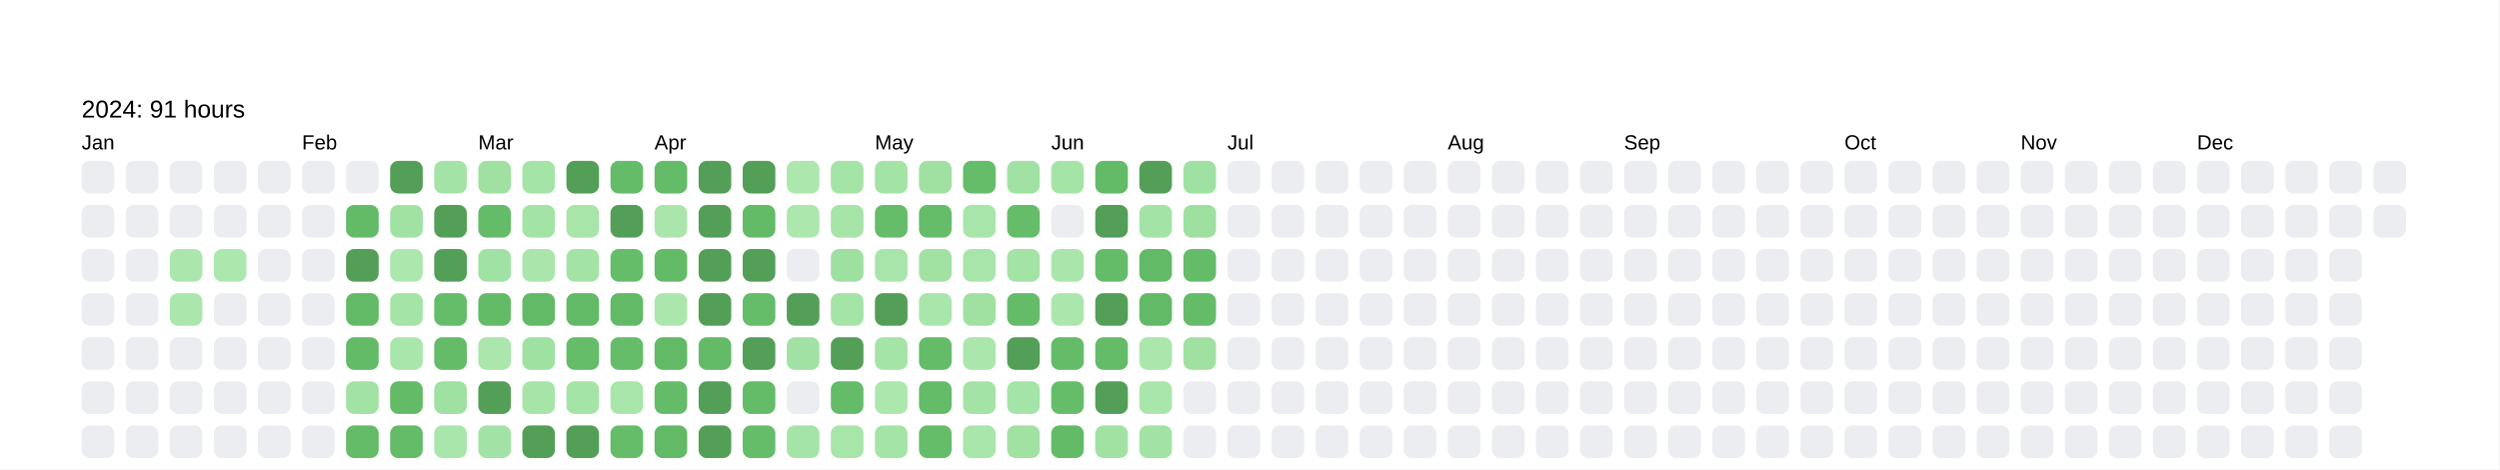
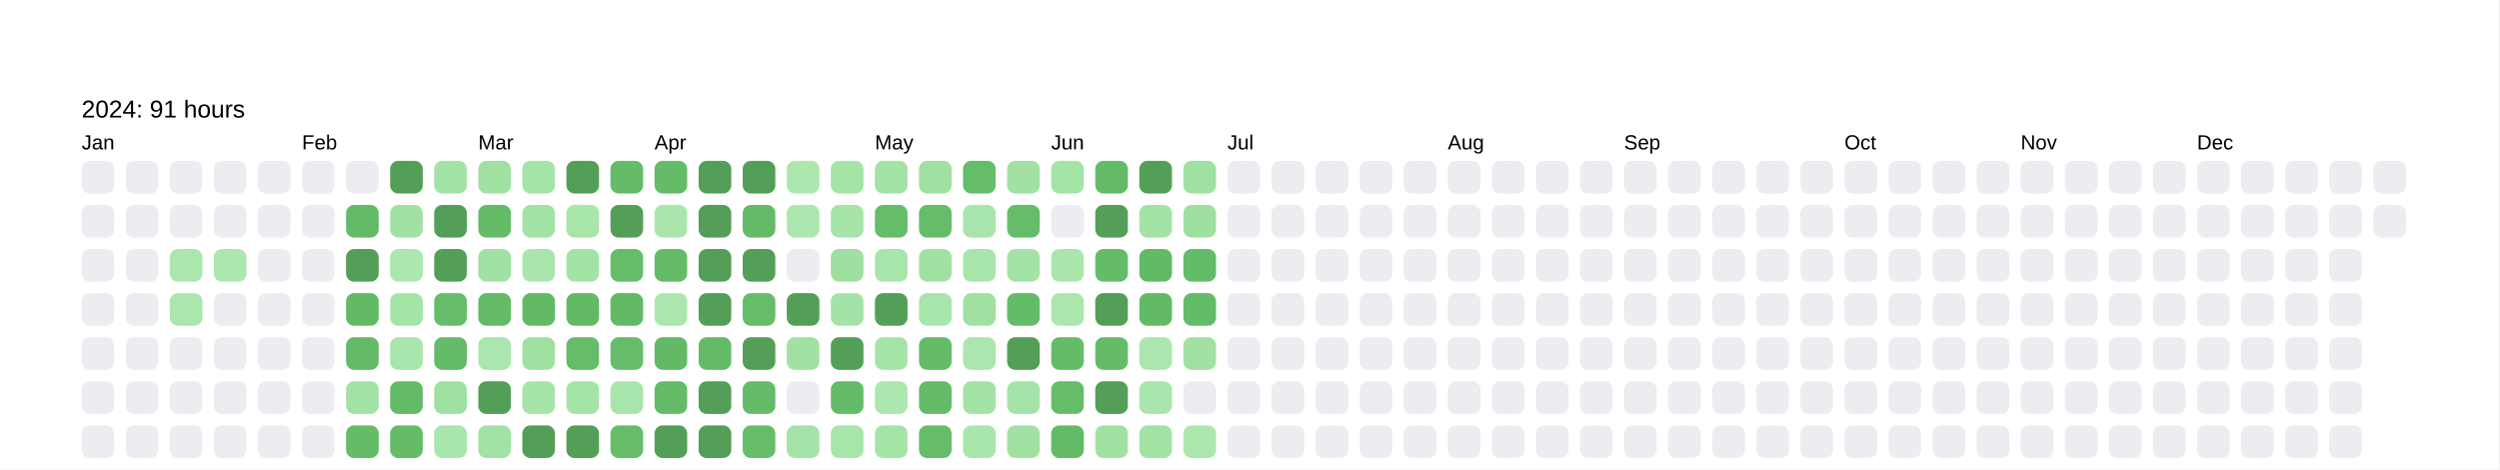
<svg xmlns="http://www.w3.org/2000/svg" baseProfile="full" height="57.5mm" version="1.1" viewBox="0,0,306.2,57.5" width="306.2mm">
  <defs />
  <rect fill="#FFFFFF" height="57.5" width="306.2" x="0" y="0" />
  <text fill="#000000" style="font-size:6px; font-family:Arial; font-weight:bold;" x="10" y="10" />
  <text fill="#000000" style="font-size:3px; font-family:Arial;" x="10" y="14.4">2024: 91 hours</text>
  <text fill="#000000" style="font-size:2.5px; font-family:Arial" x="10" y="18.3">Jan</text>
  <rect fill="#EBEDF0" height="4" rx="1" ry="1" width="4" x="10" y="19.7" />
  <rect fill="#EBEDF0" height="4" rx="1" ry="1" width="4" x="10" y="25.1" />
  <rect fill="#EBEDF0" height="4" rx="1" ry="1" width="4" x="10" y="30.5" />
  <rect fill="#EBEDF0" height="4" rx="1" ry="1" width="4" x="10" y="35.9" />
  <rect fill="#EBEDF0" height="4" rx="1" ry="1" width="4" x="10" y="41.3" />
  <rect fill="#EBEDF0" height="4" rx="1" ry="1" width="4" x="10" y="46.7" />
  <rect fill="#EBEDF0" height="4" rx="1" ry="1" width="4" x="10" y="52.1" />
  <rect fill="#EBEDF0" height="4" rx="1" ry="1" width="4" x="15.4" y="19.7" />
  <rect fill="#EBEDF0" height="4" rx="1" ry="1" width="4" x="15.4" y="25.1" />
  <rect fill="#EBEDF0" height="4" rx="1" ry="1" width="4" x="15.4" y="30.5" />
  <rect fill="#EBEDF0" height="4" rx="1" ry="1" width="4" x="15.4" y="35.9" />
  <rect fill="#EBEDF0" height="4" rx="1" ry="1" width="4" x="15.4" y="41.3" />
  <rect fill="#EBEDF0" height="4" rx="1" ry="1" width="4" x="15.4" y="46.7" />
  <rect fill="#EBEDF0" height="4" rx="1" ry="1" width="4" x="15.4" y="52.1" />
  <rect fill="#EBEDF0" height="4" rx="1" ry="1" width="4" x="20.8" y="19.7" />
  <rect fill="#EBEDF0" height="4" rx="1" ry="1" width="4" x="20.8" y="25.1" />
  <rect fill="#abe7ad" height="4" rx="1" ry="1" width="4" x="20.8" y="30.5" />
  <rect fill="#abe7ad" height="4" rx="1" ry="1" width="4" x="20.8" y="35.9" />
  <rect fill="#EBEDF0" height="4" rx="1" ry="1" width="4" x="20.8" y="41.3" />
  <rect fill="#EBEDF0" height="4" rx="1" ry="1" width="4" x="20.8" y="46.7" />
  <rect fill="#EBEDF0" height="4" rx="1" ry="1" width="4" x="20.8" y="52.1" />
  <rect fill="#EBEDF0" height="4" rx="1" ry="1" width="4" x="26.2" y="19.7" />
  <rect fill="#EBEDF0" height="4" rx="1" ry="1" width="4" x="26.2" y="25.1" />
  <rect fill="#ace7ae" height="4" rx="1" ry="1" width="4" x="26.2" y="30.5" />
  <rect fill="#EBEDF0" height="4" rx="1" ry="1" width="4" x="26.2" y="35.9" />
  <rect fill="#EBEDF0" height="4" rx="1" ry="1" width="4" x="26.2" y="41.3" />
  <rect fill="#EBEDF0" height="4" rx="1" ry="1" width="4" x="26.2" y="46.7" />
  <rect fill="#EBEDF0" height="4" rx="1" ry="1" width="4" x="26.2" y="52.1" />
  <rect fill="#EBEDF0" height="4" rx="1" ry="1" width="4" x="31.6" y="19.7" />
  <rect fill="#EBEDF0" height="4" rx="1" ry="1" width="4" x="31.6" y="25.1" />
  <rect fill="#EBEDF0" height="4" rx="1" ry="1" width="4" x="31.6" y="30.5" />
  <rect fill="#EBEDF0" height="4" rx="1" ry="1" width="4" x="31.6" y="35.9" />
  <rect fill="#EBEDF0" height="4" rx="1" ry="1" width="4" x="31.6" y="41.3" />
  <rect fill="#EBEDF0" height="4" rx="1" ry="1" width="4" x="31.6" y="46.7" />
  <rect fill="#EBEDF0" height="4" rx="1" ry="1" width="4" x="31.6" y="52.1" />
  <text fill="#000000" style="font-size:2.5px; font-family:Arial" x="37.0" y="18.3">Feb</text>
  <rect fill="#EBEDF0" height="4" rx="1" ry="1" width="4" x="37.0" y="19.7" />
  <rect fill="#EBEDF0" height="4" rx="1" ry="1" width="4" x="37.0" y="25.1" />
  <rect fill="#EBEDF0" height="4" rx="1" ry="1" width="4" x="37.0" y="30.5" />
  <rect fill="#EBEDF0" height="4" rx="1" ry="1" width="4" x="37.0" y="35.9" />
  <rect fill="#EBEDF0" height="4" rx="1" ry="1" width="4" x="37.0" y="41.3" />
  <rect fill="#EBEDF0" height="4" rx="1" ry="1" width="4" x="37.0" y="46.7" />
  <rect fill="#EBEDF0" height="4" rx="1" ry="1" width="4" x="37.0" y="52.1" />
  <rect fill="#EBEDF0" height="4" rx="1" ry="1" width="4" x="42.4" y="19.7" />
  <rect fill="#63bb68" height="4" rx="1" ry="1" width="4" x="42.4" y="25.1" />
  <rect fill="#549F57" height="4" rx="1" ry="1" width="4" x="42.4" y="30.5" />
  <rect fill="#62ba67" height="4" rx="1" ry="1" width="4" x="42.4" y="35.9" />
  <rect fill="#63ba67" height="4" rx="1" ry="1" width="4" x="42.4" y="41.3" />
  <rect fill="#a2e2a4" height="4" rx="1" ry="1" width="4" x="42.4" y="46.7" />
  <rect fill="#64bb68" height="4" rx="1" ry="1" width="4" x="42.4" y="52.1" />
  <rect fill="#549F57" height="4" rx="1" ry="1" width="4" x="47.8" y="19.7" />
  <rect fill="#a1e2a3" height="4" rx="1" ry="1" width="4" x="47.8" y="25.1" />
  <rect fill="#ace7ae" height="4" rx="1" ry="1" width="4" x="47.8" y="30.5" />
  <rect fill="#a5e4a7" height="4" rx="1" ry="1" width="4" x="47.8" y="35.9" />
  <rect fill="#a9e6ab" height="4" rx="1" ry="1" width="4" x="47.8" y="41.3" />
  <rect fill="#63ba67" height="4" rx="1" ry="1" width="4" x="47.8" y="46.7" />
  <rect fill="#64bc69" height="4" rx="1" ry="1" width="4" x="47.8" y="52.1" />
  <rect fill="#a4e3a6" height="4" rx="1" ry="1" width="4" x="53.2" y="19.7" />
  <rect fill="#549F57" height="4" rx="1" ry="1" width="4" x="53.2" y="25.1" />
  <rect fill="#549F57" height="4" rx="1" ry="1" width="4" x="53.2" y="30.5" />
  <rect fill="#65bd6a" height="4" rx="1" ry="1" width="4" x="53.2" y="35.9" />
  <rect fill="#64bc69" height="4" rx="1" ry="1" width="4" x="53.2" y="41.3" />
  <rect fill="#9ee1a1" height="4" rx="1" ry="1" width="4" x="53.2" y="46.7" />
  <rect fill="#a9e6ab" height="4" rx="1" ry="1" width="4" x="53.2" y="52.1" />
  <text fill="#000000" style="font-size:2.5px; font-family:Arial" x="58.6" y="18.3">Mar</text>
  <rect fill="#a0e1a2" height="4" rx="1" ry="1" width="4" x="58.6" y="19.7" />
  <rect fill="#64bc69" height="4" rx="1" ry="1" width="4" x="58.6" y="25.1" />
  <rect fill="#a0e2a3" height="4" rx="1" ry="1" width="4" x="58.6" y="30.5" />
  <rect fill="#63bb67" height="4" rx="1" ry="1" width="4" x="58.6" y="35.9" />
-   <rect fill="#abe6ad" height="4" rx="1" ry="1" width="4" x="58.6" y="41.3" />
+   <rect fill="#aae6ad" height="4" rx="1" ry="1" width="4" x="58.6" y="41.3" />
  <rect fill="#549F57" height="4" rx="1" ry="1" width="4" x="58.6" y="46.7" />
  <rect fill="#a2e3a5" height="4" rx="1" ry="1" width="4" x="58.6" y="52.1" />
  <rect fill="#a5e4a7" height="4" rx="1" ry="1" width="4" x="64" y="19.7" />
  <rect fill="#a3e3a6" height="4" rx="1" ry="1" width="4" x="64" y="25.1" />
  <rect fill="#aae6ac" height="4" rx="1" ry="1" width="4" x="64" y="30.5" />
  <rect fill="#62ba67" height="4" rx="1" ry="1" width="4" x="64" y="35.9" />
  <rect fill="#9fe1a1" height="4" rx="1" ry="1" width="4" x="64" y="41.3" />
  <rect fill="#a6e4a8" height="4" rx="1" ry="1" width="4" x="64" y="46.7" />
  <rect fill="#549F57" height="4" rx="1" ry="1" width="4" x="64" y="52.1" />
  <rect fill="#549F57" height="4" rx="1" ry="1" width="4" x="69.4" y="19.7" />
  <rect fill="#a7e5a9" height="4" rx="1" ry="1" width="4" x="69.4" y="25.1" />
  <rect fill="#a4e3a6" height="4" rx="1" ry="1" width="4" x="69.4" y="30.5" />
  <rect fill="#62b966" height="4" rx="1" ry="1" width="4" x="69.4" y="35.9" />
  <rect fill="#65bc69" height="4" rx="1" ry="1" width="4" x="69.4" y="41.3" />
  <rect fill="#a5e4a7" height="4" rx="1" ry="1" width="4" x="69.4" y="46.7" />
  <rect fill="#549F57" height="4" rx="1" ry="1" width="4" x="69.4" y="52.1" />
  <rect fill="#64bc69" height="4" rx="1" ry="1" width="4" x="74.8" y="19.7" />
  <rect fill="#549F57" height="4" rx="1" ry="1" width="4" x="74.8" y="25.1" />
  <rect fill="#65bd6a" height="4" rx="1" ry="1" width="4" x="74.8" y="30.5" />
  <rect fill="#62b966" height="4" rx="1" ry="1" width="4" x="74.8" y="35.9" />
  <rect fill="#65bd6a" height="4" rx="1" ry="1" width="4" x="74.8" y="41.3" />
-   <rect fill="#a8e5aa" height="4" rx="1" ry="1" width="4" x="74.8" y="46.7" />
+   <rect fill="#a7e5aa" height="4" rx="1" ry="1" width="4" x="74.8" y="46.7" />
  <rect fill="#65bd6a" height="4" rx="1" ry="1" width="4" x="74.8" y="52.1" />
  <text fill="#000000" style="font-size:2.5px; font-family:Arial" x="80.2" y="18.3">Apr</text>
  <rect fill="#64bc69" height="4" rx="1" ry="1" width="4" x="80.2" y="19.7" />
  <rect fill="#aae6ac" height="4" rx="1" ry="1" width="4" x="80.2" y="25.1" />
  <rect fill="#63bb68" height="4" rx="1" ry="1" width="4" x="80.2" y="30.5" />
  <rect fill="#abe7ad" height="4" rx="1" ry="1" width="4" x="80.2" y="35.9" />
  <rect fill="#62ba67" height="4" rx="1" ry="1" width="4" x="80.2" y="41.3" />
  <rect fill="#64bc69" height="4" rx="1" ry="1" width="4" x="80.2" y="46.7" />
-   <rect fill="#62b966" height="4" rx="1" ry="1" width="4" x="80.2" y="52.1" />
+   <rect fill="#549F57" height="4" rx="1" ry="1" width="4" x="80.2" y="52.1" />
  <rect fill="#549F57" height="4" rx="1" ry="1" width="4" x="85.6" y="19.7" />
  <rect fill="#549F57" height="4" rx="1" ry="1" width="4" x="85.6" y="25.1" />
  <rect fill="#549F57" height="4" rx="1" ry="1" width="4" x="85.6" y="30.5" />
  <rect fill="#549F57" height="4" rx="1" ry="1" width="4" x="85.6" y="35.9" />
  <rect fill="#63bb68" height="4" rx="1" ry="1" width="4" x="85.6" y="41.3" />
  <rect fill="#549F57" height="4" rx="1" ry="1" width="4" x="85.6" y="46.7" />
  <rect fill="#549F57" height="4" rx="1" ry="1" width="4" x="85.6" y="52.1" />
  <rect fill="#549F57" height="4" rx="1" ry="1" width="4" x="91" y="19.7" />
  <rect fill="#63bb68" height="4" rx="1" ry="1" width="4" x="91" y="25.1" />
  <rect fill="#549F57" height="4" rx="1" ry="1" width="4" x="91" y="30.5" />
  <rect fill="#65bc69" height="4" rx="1" ry="1" width="4" x="91" y="35.9" />
  <rect fill="#549F57" height="4" rx="1" ry="1" width="4" x="91" y="41.3" />
  <rect fill="#64bc69" height="4" rx="1" ry="1" width="4" x="91" y="46.7" />
  <rect fill="#65bd6a" height="4" rx="1" ry="1" width="4" x="91" y="52.1" />
  <rect fill="#ace7ae" height="4" rx="1" ry="1" width="4" x="96.4" y="19.7" />
  <rect fill="#ace7ae" height="4" rx="1" ry="1" width="4" x="96.4" y="25.1" />
  <rect fill="#EBEDF0" height="4" rx="1" ry="1" width="4" x="96.4" y="30.5" />
  <rect fill="#549F57" height="4" rx="1" ry="1" width="4" x="96.4" y="35.9" />
  <rect fill="#a1e2a4" height="4" rx="1" ry="1" width="4" x="96.4" y="41.3" />
  <rect fill="#EBEDF0" height="4" rx="1" ry="1" width="4" x="96.4" y="46.7" />
  <rect fill="#a5e4a8" height="4" rx="1" ry="1" width="4" x="96.4" y="52.1" />
  <rect fill="#a5e4a7" height="4" rx="1" ry="1" width="4" x="101.8" y="19.7" />
  <rect fill="#a6e4a8" height="4" rx="1" ry="1" width="4" x="101.8" y="25.1" />
  <rect fill="#9ee0a0" height="4" rx="1" ry="1" width="4" x="101.8" y="30.5" />
-   <rect fill="#a4e4a7" height="4" rx="1" ry="1" width="4" x="101.8" y="35.9" />
+   <rect fill="#a4e3a7" height="4" rx="1" ry="1" width="4" x="101.8" y="35.9" />
  <rect fill="#549F57" height="4" rx="1" ry="1" width="4" x="101.8" y="41.3" />
  <rect fill="#64bc69" height="4" rx="1" ry="1" width="4" x="101.8" y="46.7" />
  <rect fill="#a7e5a9" height="4" rx="1" ry="1" width="4" x="101.8" y="52.1" />
  <text fill="#000000" style="font-size:2.5px; font-family:Arial" x="107.2" y="18.3">May</text>
  <rect fill="#a3e3a5" height="4" rx="1" ry="1" width="4" x="107.2" y="19.7" />
  <rect fill="#65bd6a" height="4" rx="1" ry="1" width="4" x="107.2" y="25.1" />
  <rect fill="#a8e5aa" height="4" rx="1" ry="1" width="4" x="107.2" y="30.5" />
  <rect fill="#549F57" height="4" rx="1" ry="1" width="4" x="107.2" y="35.9" />
  <rect fill="#a5e4a7" height="4" rx="1" ry="1" width="4" x="107.2" y="41.3" />
  <rect fill="#ace7ae" height="4" rx="1" ry="1" width="4" x="107.2" y="46.7" />
  <rect fill="#a5e4a7" height="4" rx="1" ry="1" width="4" x="107.2" y="52.1" />
  <rect fill="#a0e1a2" height="4" rx="1" ry="1" width="4" x="112.6" y="19.7" />
  <rect fill="#65bd69" height="4" rx="1" ry="1" width="4" x="112.6" y="25.1" />
  <rect fill="#a1e2a3" height="4" rx="1" ry="1" width="4" x="112.6" y="30.5" />
  <rect fill="#a9e6ab" height="4" rx="1" ry="1" width="4" x="112.6" y="35.9" />
  <rect fill="#64bc69" height="4" rx="1" ry="1" width="4" x="112.6" y="41.3" />
  <rect fill="#64bb68" height="4" rx="1" ry="1" width="4" x="112.6" y="46.7" />
  <rect fill="#65bd6a" height="4" rx="1" ry="1" width="4" x="112.6" y="52.1" />
  <rect fill="#65bd6a" height="4" rx="1" ry="1" width="4" x="118" y="19.7" />
-   <rect fill="#a8e5ab" height="4" rx="1" ry="1" width="4" x="118" y="25.1" />
+   <rect fill="#a8e5aa" height="4" rx="1" ry="1" width="4" x="118" y="25.1" />
  <rect fill="#a8e5aa" height="4" rx="1" ry="1" width="4" x="118" y="30.5" />
  <rect fill="#a0e1a2" height="4" rx="1" ry="1" width="4" x="118" y="35.9" />
  <rect fill="#abe7ad" height="4" rx="1" ry="1" width="4" x="118" y="41.3" />
  <rect fill="#a4e3a6" height="4" rx="1" ry="1" width="4" x="118" y="46.7" />
  <rect fill="#a9e6ab" height="4" rx="1" ry="1" width="4" x="118" y="52.1" />
-   <rect fill="#a1e2a4" height="4" rx="1" ry="1" width="4" x="123.4" y="19.7" />
+   <rect fill="#a1e2a3" height="4" rx="1" ry="1" width="4" x="123.4" y="19.7" />
  <rect fill="#65bd6a" height="4" rx="1" ry="1" width="4" x="123.4" y="25.1" />
  <rect fill="#a4e3a6" height="4" rx="1" ry="1" width="4" x="123.4" y="30.5" />
  <rect fill="#64bc69" height="4" rx="1" ry="1" width="4" x="123.4" y="35.9" />
  <rect fill="#549F57" height="4" rx="1" ry="1" width="4" x="123.4" y="41.3" />
  <rect fill="#a5e4a8" height="4" rx="1" ry="1" width="4" x="123.4" y="46.7" />
  <rect fill="#a1e2a3" height="4" rx="1" ry="1" width="4" x="123.4" y="52.1" />
  <text fill="#000000" style="font-size:2.5px; font-family:Arial" x="128.8" y="18.3">Jun</text>
  <rect fill="#a5e4a7" height="4" rx="1" ry="1" width="4" x="128.8" y="19.7" />
  <rect fill="#EBEDF0" height="4" rx="1" ry="1" width="4" x="128.8" y="25.1" />
  <rect fill="#aae6ac" height="4" rx="1" ry="1" width="4" x="128.8" y="30.5" />
  <rect fill="#abe7ad" height="4" rx="1" ry="1" width="4" x="128.8" y="35.9" />
  <rect fill="#64bc69" height="4" rx="1" ry="1" width="4" x="128.8" y="41.3" />
  <rect fill="#65bd6a" height="4" rx="1" ry="1" width="4" x="128.8" y="46.7" />
  <rect fill="#63bb68" height="4" rx="1" ry="1" width="4" x="128.8" y="52.1" />
  <rect fill="#63bb68" height="4" rx="1" ry="1" width="4" x="134.2" y="19.7" />
  <rect fill="#549F57" height="4" rx="1" ry="1" width="4" x="134.2" y="25.1" />
  <rect fill="#64bc69" height="4" rx="1" ry="1" width="4" x="134.2" y="30.5" />
  <rect fill="#549F57" height="4" rx="1" ry="1" width="4" x="134.2" y="35.9" />
  <rect fill="#64bc69" height="4" rx="1" ry="1" width="4" x="134.2" y="41.3" />
  <rect fill="#549F57" height="4" rx="1" ry="1" width="4" x="134.2" y="46.7" />
  <rect fill="#a1e2a3" height="4" rx="1" ry="1" width="4" x="134.2" y="52.1" />
  <rect fill="#549F57" height="4" rx="1" ry="1" width="4" x="139.6" y="19.7" />
  <rect fill="#a4e3a6" height="4" rx="1" ry="1" width="4" x="139.6" y="25.1" />
  <rect fill="#62ba67" height="4" rx="1" ry="1" width="4" x="139.6" y="30.5" />
  <rect fill="#62ba67" height="4" rx="1" ry="1" width="4" x="139.6" y="35.9" />
  <rect fill="#abe6ad" height="4" rx="1" ry="1" width="4" x="139.6" y="41.3" />
  <rect fill="#a9e6ab" height="4" rx="1" ry="1" width="4" x="139.6" y="46.7" />
  <rect fill="#a2e3a5" height="4" rx="1" ry="1" width="4" x="139.6" y="52.1" />
  <rect fill="#9fe1a2" height="4" rx="1" ry="1" width="4" x="145" y="19.7" />
  <rect fill="#9ee0a0" height="4" rx="1" ry="1" width="4" x="145" y="25.1" />
  <rect fill="#64bc69" height="4" rx="1" ry="1" width="4" x="145" y="30.5" />
  <rect fill="#64bc69" height="4" rx="1" ry="1" width="4" x="145" y="35.9" />
  <rect fill="#a0e1a2" height="4" rx="1" ry="1" width="4" x="145" y="41.3" />
  <rect fill="#EBEDF0" height="4" rx="1" ry="1" width="4" x="145" y="46.7" />
-   <rect fill="#EBEDF0" height="4" rx="1" ry="1" width="4" x="145" y="52.1" />
+   <rect fill="#ace7ae" height="4" rx="1" ry="1" width="4" x="145" y="52.1" />
  <text fill="#000000" style="font-size:2.5px; font-family:Arial" x="150.4" y="18.3">Jul</text>
  <rect fill="#EBEDF0" height="4" rx="1" ry="1" width="4" x="150.4" y="19.7" />
  <rect fill="#EBEDF0" height="4" rx="1" ry="1" width="4" x="150.4" y="25.1" />
  <rect fill="#EBEDF0" height="4" rx="1" ry="1" width="4" x="150.4" y="30.5" />
  <rect fill="#EBEDF0" height="4" rx="1" ry="1" width="4" x="150.4" y="35.9" />
  <rect fill="#EBEDF0" height="4" rx="1" ry="1" width="4" x="150.4" y="41.3" />
  <rect fill="#EBEDF0" height="4" rx="1" ry="1" width="4" x="150.4" y="46.7" />
  <rect fill="#EBEDF0" height="4" rx="1" ry="1" width="4" x="150.4" y="52.1" />
  <rect fill="#EBEDF0" height="4" rx="1" ry="1" width="4" x="155.8" y="19.7" />
  <rect fill="#EBEDF0" height="4" rx="1" ry="1" width="4" x="155.8" y="25.1" />
  <rect fill="#EBEDF0" height="4" rx="1" ry="1" width="4" x="155.8" y="30.5" />
  <rect fill="#EBEDF0" height="4" rx="1" ry="1" width="4" x="155.8" y="35.9" />
  <rect fill="#EBEDF0" height="4" rx="1" ry="1" width="4" x="155.8" y="41.3" />
  <rect fill="#EBEDF0" height="4" rx="1" ry="1" width="4" x="155.8" y="46.7" />
  <rect fill="#EBEDF0" height="4" rx="1" ry="1" width="4" x="155.8" y="52.1" />
  <rect fill="#EBEDF0" height="4" rx="1" ry="1" width="4" x="161.2" y="19.7" />
  <rect fill="#EBEDF0" height="4" rx="1" ry="1" width="4" x="161.2" y="25.1" />
  <rect fill="#EBEDF0" height="4" rx="1" ry="1" width="4" x="161.2" y="30.5" />
  <rect fill="#EBEDF0" height="4" rx="1" ry="1" width="4" x="161.2" y="35.9" />
  <rect fill="#EBEDF0" height="4" rx="1" ry="1" width="4" x="161.2" y="41.3" />
  <rect fill="#EBEDF0" height="4" rx="1" ry="1" width="4" x="161.2" y="46.7" />
  <rect fill="#EBEDF0" height="4" rx="1" ry="1" width="4" x="161.2" y="52.1" />
  <rect fill="#EBEDF0" height="4" rx="1" ry="1" width="4" x="166.6" y="19.7" />
  <rect fill="#EBEDF0" height="4" rx="1" ry="1" width="4" x="166.6" y="25.1" />
  <rect fill="#EBEDF0" height="4" rx="1" ry="1" width="4" x="166.6" y="30.5" />
  <rect fill="#EBEDF0" height="4" rx="1" ry="1" width="4" x="166.6" y="35.9" />
  <rect fill="#EBEDF0" height="4" rx="1" ry="1" width="4" x="166.6" y="41.3" />
  <rect fill="#EBEDF0" height="4" rx="1" ry="1" width="4" x="166.6" y="46.7" />
  <rect fill="#EBEDF0" height="4" rx="1" ry="1" width="4" x="166.6" y="52.1" />
  <rect fill="#EBEDF0" height="4" rx="1" ry="1" width="4" x="172" y="19.7" />
  <rect fill="#EBEDF0" height="4" rx="1" ry="1" width="4" x="172" y="25.1" />
  <rect fill="#EBEDF0" height="4" rx="1" ry="1" width="4" x="172" y="30.5" />
  <rect fill="#EBEDF0" height="4" rx="1" ry="1" width="4" x="172" y="35.9" />
  <rect fill="#EBEDF0" height="4" rx="1" ry="1" width="4" x="172" y="41.3" />
  <rect fill="#EBEDF0" height="4" rx="1" ry="1" width="4" x="172" y="46.7" />
  <rect fill="#EBEDF0" height="4" rx="1" ry="1" width="4" x="172" y="52.1" />
  <text fill="#000000" style="font-size:2.5px; font-family:Arial" x="177.4" y="18.3">Aug</text>
  <rect fill="#EBEDF0" height="4" rx="1" ry="1" width="4" x="177.4" y="19.7" />
  <rect fill="#EBEDF0" height="4" rx="1" ry="1" width="4" x="177.4" y="25.1" />
  <rect fill="#EBEDF0" height="4" rx="1" ry="1" width="4" x="177.4" y="30.5" />
  <rect fill="#EBEDF0" height="4" rx="1" ry="1" width="4" x="177.4" y="35.9" />
  <rect fill="#EBEDF0" height="4" rx="1" ry="1" width="4" x="177.4" y="41.3" />
  <rect fill="#EBEDF0" height="4" rx="1" ry="1" width="4" x="177.4" y="46.7" />
  <rect fill="#EBEDF0" height="4" rx="1" ry="1" width="4" x="177.4" y="52.1" />
  <rect fill="#EBEDF0" height="4" rx="1" ry="1" width="4" x="182.8" y="19.7" />
  <rect fill="#EBEDF0" height="4" rx="1" ry="1" width="4" x="182.8" y="25.1" />
  <rect fill="#EBEDF0" height="4" rx="1" ry="1" width="4" x="182.8" y="30.5" />
  <rect fill="#EBEDF0" height="4" rx="1" ry="1" width="4" x="182.8" y="35.9" />
  <rect fill="#EBEDF0" height="4" rx="1" ry="1" width="4" x="182.8" y="41.3" />
  <rect fill="#EBEDF0" height="4" rx="1" ry="1" width="4" x="182.8" y="46.7" />
  <rect fill="#EBEDF0" height="4" rx="1" ry="1" width="4" x="182.8" y="52.1" />
  <rect fill="#EBEDF0" height="4" rx="1" ry="1" width="4" x="188.2" y="19.7" />
  <rect fill="#EBEDF0" height="4" rx="1" ry="1" width="4" x="188.2" y="25.1" />
  <rect fill="#EBEDF0" height="4" rx="1" ry="1" width="4" x="188.2" y="30.5" />
  <rect fill="#EBEDF0" height="4" rx="1" ry="1" width="4" x="188.2" y="35.9" />
  <rect fill="#EBEDF0" height="4" rx="1" ry="1" width="4" x="188.2" y="41.3" />
  <rect fill="#EBEDF0" height="4" rx="1" ry="1" width="4" x="188.2" y="46.7" />
  <rect fill="#EBEDF0" height="4" rx="1" ry="1" width="4" x="188.2" y="52.1" />
  <rect fill="#EBEDF0" height="4" rx="1" ry="1" width="4" x="193.6" y="19.7" />
  <rect fill="#EBEDF0" height="4" rx="1" ry="1" width="4" x="193.6" y="25.1" />
  <rect fill="#EBEDF0" height="4" rx="1" ry="1" width="4" x="193.6" y="30.5" />
  <rect fill="#EBEDF0" height="4" rx="1" ry="1" width="4" x="193.6" y="35.9" />
  <rect fill="#EBEDF0" height="4" rx="1" ry="1" width="4" x="193.6" y="41.3" />
  <rect fill="#EBEDF0" height="4" rx="1" ry="1" width="4" x="193.6" y="46.7" />
  <rect fill="#EBEDF0" height="4" rx="1" ry="1" width="4" x="193.6" y="52.1" />
  <text fill="#000000" style="font-size:2.5px; font-family:Arial" x="199" y="18.3">Sep</text>
  <rect fill="#EBEDF0" height="4" rx="1" ry="1" width="4" x="199" y="19.7" />
  <rect fill="#EBEDF0" height="4" rx="1" ry="1" width="4" x="199" y="25.1" />
  <rect fill="#EBEDF0" height="4" rx="1" ry="1" width="4" x="199" y="30.5" />
  <rect fill="#EBEDF0" height="4" rx="1" ry="1" width="4" x="199" y="35.9" />
  <rect fill="#EBEDF0" height="4" rx="1" ry="1" width="4" x="199" y="41.3" />
  <rect fill="#EBEDF0" height="4" rx="1" ry="1" width="4" x="199" y="46.7" />
  <rect fill="#EBEDF0" height="4" rx="1" ry="1" width="4" x="199" y="52.1" />
  <rect fill="#EBEDF0" height="4" rx="1" ry="1" width="4" x="204.4" y="19.7" />
  <rect fill="#EBEDF0" height="4" rx="1" ry="1" width="4" x="204.4" y="25.1" />
  <rect fill="#EBEDF0" height="4" rx="1" ry="1" width="4" x="204.4" y="30.5" />
  <rect fill="#EBEDF0" height="4" rx="1" ry="1" width="4" x="204.4" y="35.9" />
  <rect fill="#EBEDF0" height="4" rx="1" ry="1" width="4" x="204.4" y="41.3" />
  <rect fill="#EBEDF0" height="4" rx="1" ry="1" width="4" x="204.4" y="46.7" />
  <rect fill="#EBEDF0" height="4" rx="1" ry="1" width="4" x="204.4" y="52.1" />
  <rect fill="#EBEDF0" height="4" rx="1" ry="1" width="4" x="209.8" y="19.7" />
  <rect fill="#EBEDF0" height="4" rx="1" ry="1" width="4" x="209.8" y="25.1" />
  <rect fill="#EBEDF0" height="4" rx="1" ry="1" width="4" x="209.8" y="30.5" />
  <rect fill="#EBEDF0" height="4" rx="1" ry="1" width="4" x="209.8" y="35.9" />
  <rect fill="#EBEDF0" height="4" rx="1" ry="1" width="4" x="209.8" y="41.3" />
  <rect fill="#EBEDF0" height="4" rx="1" ry="1" width="4" x="209.8" y="46.7" />
  <rect fill="#EBEDF0" height="4" rx="1" ry="1" width="4" x="209.8" y="52.1" />
  <rect fill="#EBEDF0" height="4" rx="1" ry="1" width="4" x="215.2" y="19.7" />
  <rect fill="#EBEDF0" height="4" rx="1" ry="1" width="4" x="215.2" y="25.1" />
  <rect fill="#EBEDF0" height="4" rx="1" ry="1" width="4" x="215.2" y="30.5" />
  <rect fill="#EBEDF0" height="4" rx="1" ry="1" width="4" x="215.2" y="35.9" />
  <rect fill="#EBEDF0" height="4" rx="1" ry="1" width="4" x="215.2" y="41.3" />
  <rect fill="#EBEDF0" height="4" rx="1" ry="1" width="4" x="215.2" y="46.7" />
  <rect fill="#EBEDF0" height="4" rx="1" ry="1" width="4" x="215.2" y="52.1" />
  <rect fill="#EBEDF0" height="4" rx="1" ry="1" width="4" x="220.6" y="19.7" />
  <rect fill="#EBEDF0" height="4" rx="1" ry="1" width="4" x="220.6" y="25.1" />
  <rect fill="#EBEDF0" height="4" rx="1" ry="1" width="4" x="220.6" y="30.5" />
  <rect fill="#EBEDF0" height="4" rx="1" ry="1" width="4" x="220.6" y="35.9" />
  <rect fill="#EBEDF0" height="4" rx="1" ry="1" width="4" x="220.6" y="41.3" />
  <rect fill="#EBEDF0" height="4" rx="1" ry="1" width="4" x="220.6" y="46.7" />
  <rect fill="#EBEDF0" height="4" rx="1" ry="1" width="4" x="220.6" y="52.1" />
  <text fill="#000000" style="font-size:2.5px; font-family:Arial" x="226" y="18.3">Oct</text>
  <rect fill="#EBEDF0" height="4" rx="1" ry="1" width="4" x="226" y="19.7" />
  <rect fill="#EBEDF0" height="4" rx="1" ry="1" width="4" x="226" y="25.1" />
  <rect fill="#EBEDF0" height="4" rx="1" ry="1" width="4" x="226" y="30.5" />
  <rect fill="#EBEDF0" height="4" rx="1" ry="1" width="4" x="226" y="35.9" />
  <rect fill="#EBEDF0" height="4" rx="1" ry="1" width="4" x="226" y="41.3" />
  <rect fill="#EBEDF0" height="4" rx="1" ry="1" width="4" x="226" y="46.7" />
  <rect fill="#EBEDF0" height="4" rx="1" ry="1" width="4" x="226" y="52.1" />
  <rect fill="#EBEDF0" height="4" rx="1" ry="1" width="4" x="231.4" y="19.7" />
  <rect fill="#EBEDF0" height="4" rx="1" ry="1" width="4" x="231.4" y="25.1" />
  <rect fill="#EBEDF0" height="4" rx="1" ry="1" width="4" x="231.4" y="30.5" />
  <rect fill="#EBEDF0" height="4" rx="1" ry="1" width="4" x="231.4" y="35.9" />
  <rect fill="#EBEDF0" height="4" rx="1" ry="1" width="4" x="231.4" y="41.3" />
  <rect fill="#EBEDF0" height="4" rx="1" ry="1" width="4" x="231.4" y="46.7" />
  <rect fill="#EBEDF0" height="4" rx="1" ry="1" width="4" x="231.4" y="52.1" />
  <rect fill="#EBEDF0" height="4" rx="1" ry="1" width="4" x="236.8" y="19.7" />
  <rect fill="#EBEDF0" height="4" rx="1" ry="1" width="4" x="236.8" y="25.1" />
  <rect fill="#EBEDF0" height="4" rx="1" ry="1" width="4" x="236.8" y="30.5" />
  <rect fill="#EBEDF0" height="4" rx="1" ry="1" width="4" x="236.8" y="35.9" />
  <rect fill="#EBEDF0" height="4" rx="1" ry="1" width="4" x="236.8" y="41.3" />
  <rect fill="#EBEDF0" height="4" rx="1" ry="1" width="4" x="236.8" y="46.7" />
  <rect fill="#EBEDF0" height="4" rx="1" ry="1" width="4" x="236.8" y="52.1" />
  <rect fill="#EBEDF0" height="4" rx="1" ry="1" width="4" x="242.2" y="19.7" />
  <rect fill="#EBEDF0" height="4" rx="1" ry="1" width="4" x="242.2" y="25.1" />
  <rect fill="#EBEDF0" height="4" rx="1" ry="1" width="4" x="242.2" y="30.5" />
  <rect fill="#EBEDF0" height="4" rx="1" ry="1" width="4" x="242.2" y="35.9" />
  <rect fill="#EBEDF0" height="4" rx="1" ry="1" width="4" x="242.2" y="41.3" />
  <rect fill="#EBEDF0" height="4" rx="1" ry="1" width="4" x="242.2" y="46.7" />
  <rect fill="#EBEDF0" height="4" rx="1" ry="1" width="4" x="242.2" y="52.1" />
  <text fill="#000000" style="font-size:2.5px; font-family:Arial" x="247.6" y="18.3">Nov</text>
  <rect fill="#EBEDF0" height="4" rx="1" ry="1" width="4" x="247.6" y="19.7" />
  <rect fill="#EBEDF0" height="4" rx="1" ry="1" width="4" x="247.6" y="25.1" />
  <rect fill="#EBEDF0" height="4" rx="1" ry="1" width="4" x="247.6" y="30.5" />
  <rect fill="#EBEDF0" height="4" rx="1" ry="1" width="4" x="247.6" y="35.9" />
  <rect fill="#EBEDF0" height="4" rx="1" ry="1" width="4" x="247.6" y="41.3" />
  <rect fill="#EBEDF0" height="4" rx="1" ry="1" width="4" x="247.6" y="46.7" />
  <rect fill="#EBEDF0" height="4" rx="1" ry="1" width="4" x="247.6" y="52.1" />
  <rect fill="#EBEDF0" height="4" rx="1" ry="1" width="4" x="253" y="19.7" />
  <rect fill="#EBEDF0" height="4" rx="1" ry="1" width="4" x="253" y="25.1" />
  <rect fill="#EBEDF0" height="4" rx="1" ry="1" width="4" x="253" y="30.5" />
  <rect fill="#EBEDF0" height="4" rx="1" ry="1" width="4" x="253" y="35.9" />
  <rect fill="#EBEDF0" height="4" rx="1" ry="1" width="4" x="253" y="41.3" />
  <rect fill="#EBEDF0" height="4" rx="1" ry="1" width="4" x="253" y="46.7" />
  <rect fill="#EBEDF0" height="4" rx="1" ry="1" width="4" x="253" y="52.1" />
  <rect fill="#EBEDF0" height="4" rx="1" ry="1" width="4" x="258.4" y="19.7" />
  <rect fill="#EBEDF0" height="4" rx="1" ry="1" width="4" x="258.4" y="25.1" />
  <rect fill="#EBEDF0" height="4" rx="1" ry="1" width="4" x="258.4" y="30.5" />
  <rect fill="#EBEDF0" height="4" rx="1" ry="1" width="4" x="258.4" y="35.9" />
  <rect fill="#EBEDF0" height="4" rx="1" ry="1" width="4" x="258.4" y="41.3" />
  <rect fill="#EBEDF0" height="4" rx="1" ry="1" width="4" x="258.4" y="46.7" />
  <rect fill="#EBEDF0" height="4" rx="1" ry="1" width="4" x="258.4" y="52.1" />
  <rect fill="#EBEDF0" height="4" rx="1" ry="1" width="4" x="263.8" y="19.7" />
  <rect fill="#EBEDF0" height="4" rx="1" ry="1" width="4" x="263.8" y="25.1" />
  <rect fill="#EBEDF0" height="4" rx="1" ry="1" width="4" x="263.8" y="30.5" />
  <rect fill="#EBEDF0" height="4" rx="1" ry="1" width="4" x="263.8" y="35.9" />
  <rect fill="#EBEDF0" height="4" rx="1" ry="1" width="4" x="263.8" y="41.3" />
  <rect fill="#EBEDF0" height="4" rx="1" ry="1" width="4" x="263.8" y="46.7" />
  <rect fill="#EBEDF0" height="4" rx="1" ry="1" width="4" x="263.8" y="52.1" />
  <text fill="#000000" style="font-size:2.5px; font-family:Arial" x="269.2" y="18.3">Dec</text>
  <rect fill="#EBEDF0" height="4" rx="1" ry="1" width="4" x="269.2" y="19.7" />
  <rect fill="#EBEDF0" height="4" rx="1" ry="1" width="4" x="269.2" y="25.1" />
  <rect fill="#EBEDF0" height="4" rx="1" ry="1" width="4" x="269.2" y="30.5" />
  <rect fill="#EBEDF0" height="4" rx="1" ry="1" width="4" x="269.2" y="35.9" />
  <rect fill="#EBEDF0" height="4" rx="1" ry="1" width="4" x="269.2" y="41.3" />
  <rect fill="#EBEDF0" height="4" rx="1" ry="1" width="4" x="269.2" y="46.7" />
  <rect fill="#EBEDF0" height="4" rx="1" ry="1" width="4" x="269.2" y="52.1" />
  <rect fill="#EBEDF0" height="4" rx="1" ry="1" width="4" x="274.6" y="19.7" />
  <rect fill="#EBEDF0" height="4" rx="1" ry="1" width="4" x="274.6" y="25.1" />
  <rect fill="#EBEDF0" height="4" rx="1" ry="1" width="4" x="274.6" y="30.5" />
  <rect fill="#EBEDF0" height="4" rx="1" ry="1" width="4" x="274.6" y="35.9" />
  <rect fill="#EBEDF0" height="4" rx="1" ry="1" width="4" x="274.6" y="41.3" />
  <rect fill="#EBEDF0" height="4" rx="1" ry="1" width="4" x="274.6" y="46.7" />
  <rect fill="#EBEDF0" height="4" rx="1" ry="1" width="4" x="274.6" y="52.1" />
  <rect fill="#EBEDF0" height="4" rx="1" ry="1" width="4" x="280" y="19.7" />
  <rect fill="#EBEDF0" height="4" rx="1" ry="1" width="4" x="280" y="25.1" />
  <rect fill="#EBEDF0" height="4" rx="1" ry="1" width="4" x="280" y="30.5" />
  <rect fill="#EBEDF0" height="4" rx="1" ry="1" width="4" x="280" y="35.9" />
  <rect fill="#EBEDF0" height="4" rx="1" ry="1" width="4" x="280" y="41.3" />
  <rect fill="#EBEDF0" height="4" rx="1" ry="1" width="4" x="280" y="46.7" />
  <rect fill="#EBEDF0" height="4" rx="1" ry="1" width="4" x="280" y="52.1" />
  <rect fill="#EBEDF0" height="4" rx="1" ry="1" width="4" x="285.4" y="19.7" />
  <rect fill="#EBEDF0" height="4" rx="1" ry="1" width="4" x="285.4" y="25.1" />
  <rect fill="#EBEDF0" height="4" rx="1" ry="1" width="4" x="285.4" y="30.5" />
  <rect fill="#EBEDF0" height="4" rx="1" ry="1" width="4" x="285.4" y="35.9" />
  <rect fill="#EBEDF0" height="4" rx="1" ry="1" width="4" x="285.4" y="41.3" />
  <rect fill="#EBEDF0" height="4" rx="1" ry="1" width="4" x="285.4" y="46.7" />
  <rect fill="#EBEDF0" height="4" rx="1" ry="1" width="4" x="285.4" y="52.1" />
  <rect fill="#EBEDF0" height="4" rx="1" ry="1" width="4" x="290.8" y="19.7" />
  <rect fill="#EBEDF0" height="4" rx="1" ry="1" width="4" x="290.8" y="25.1" />
</svg>
